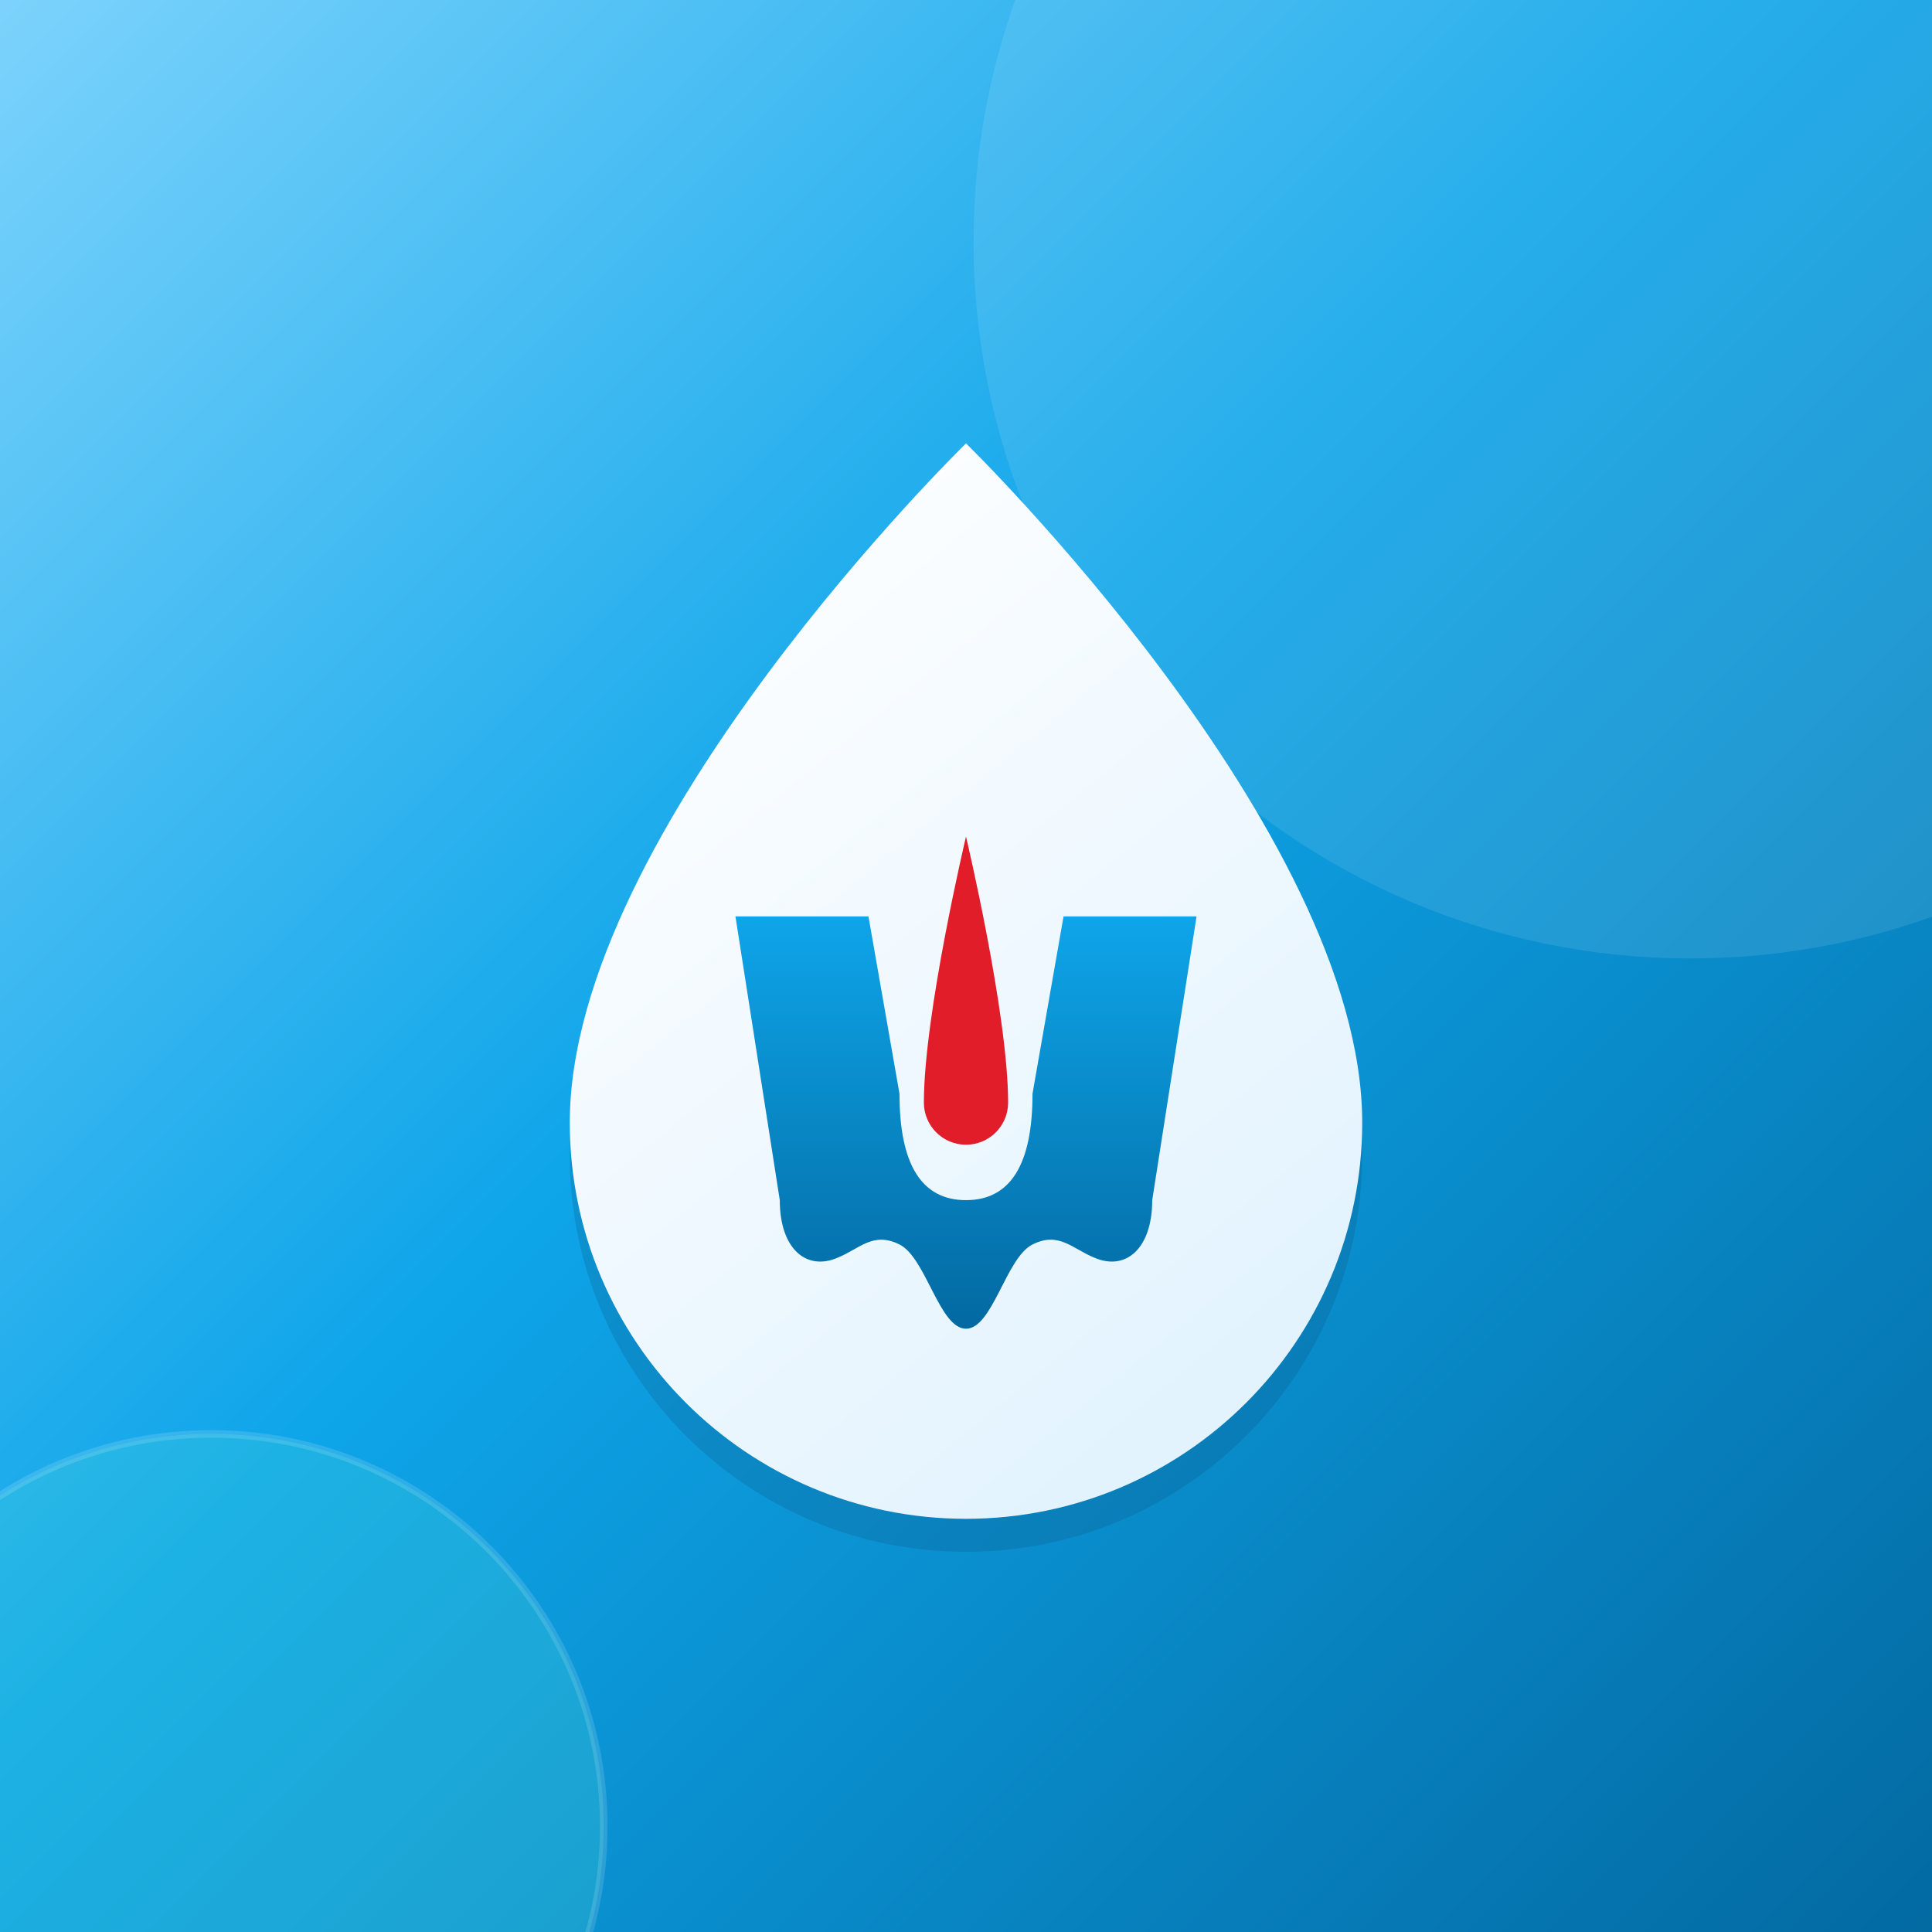
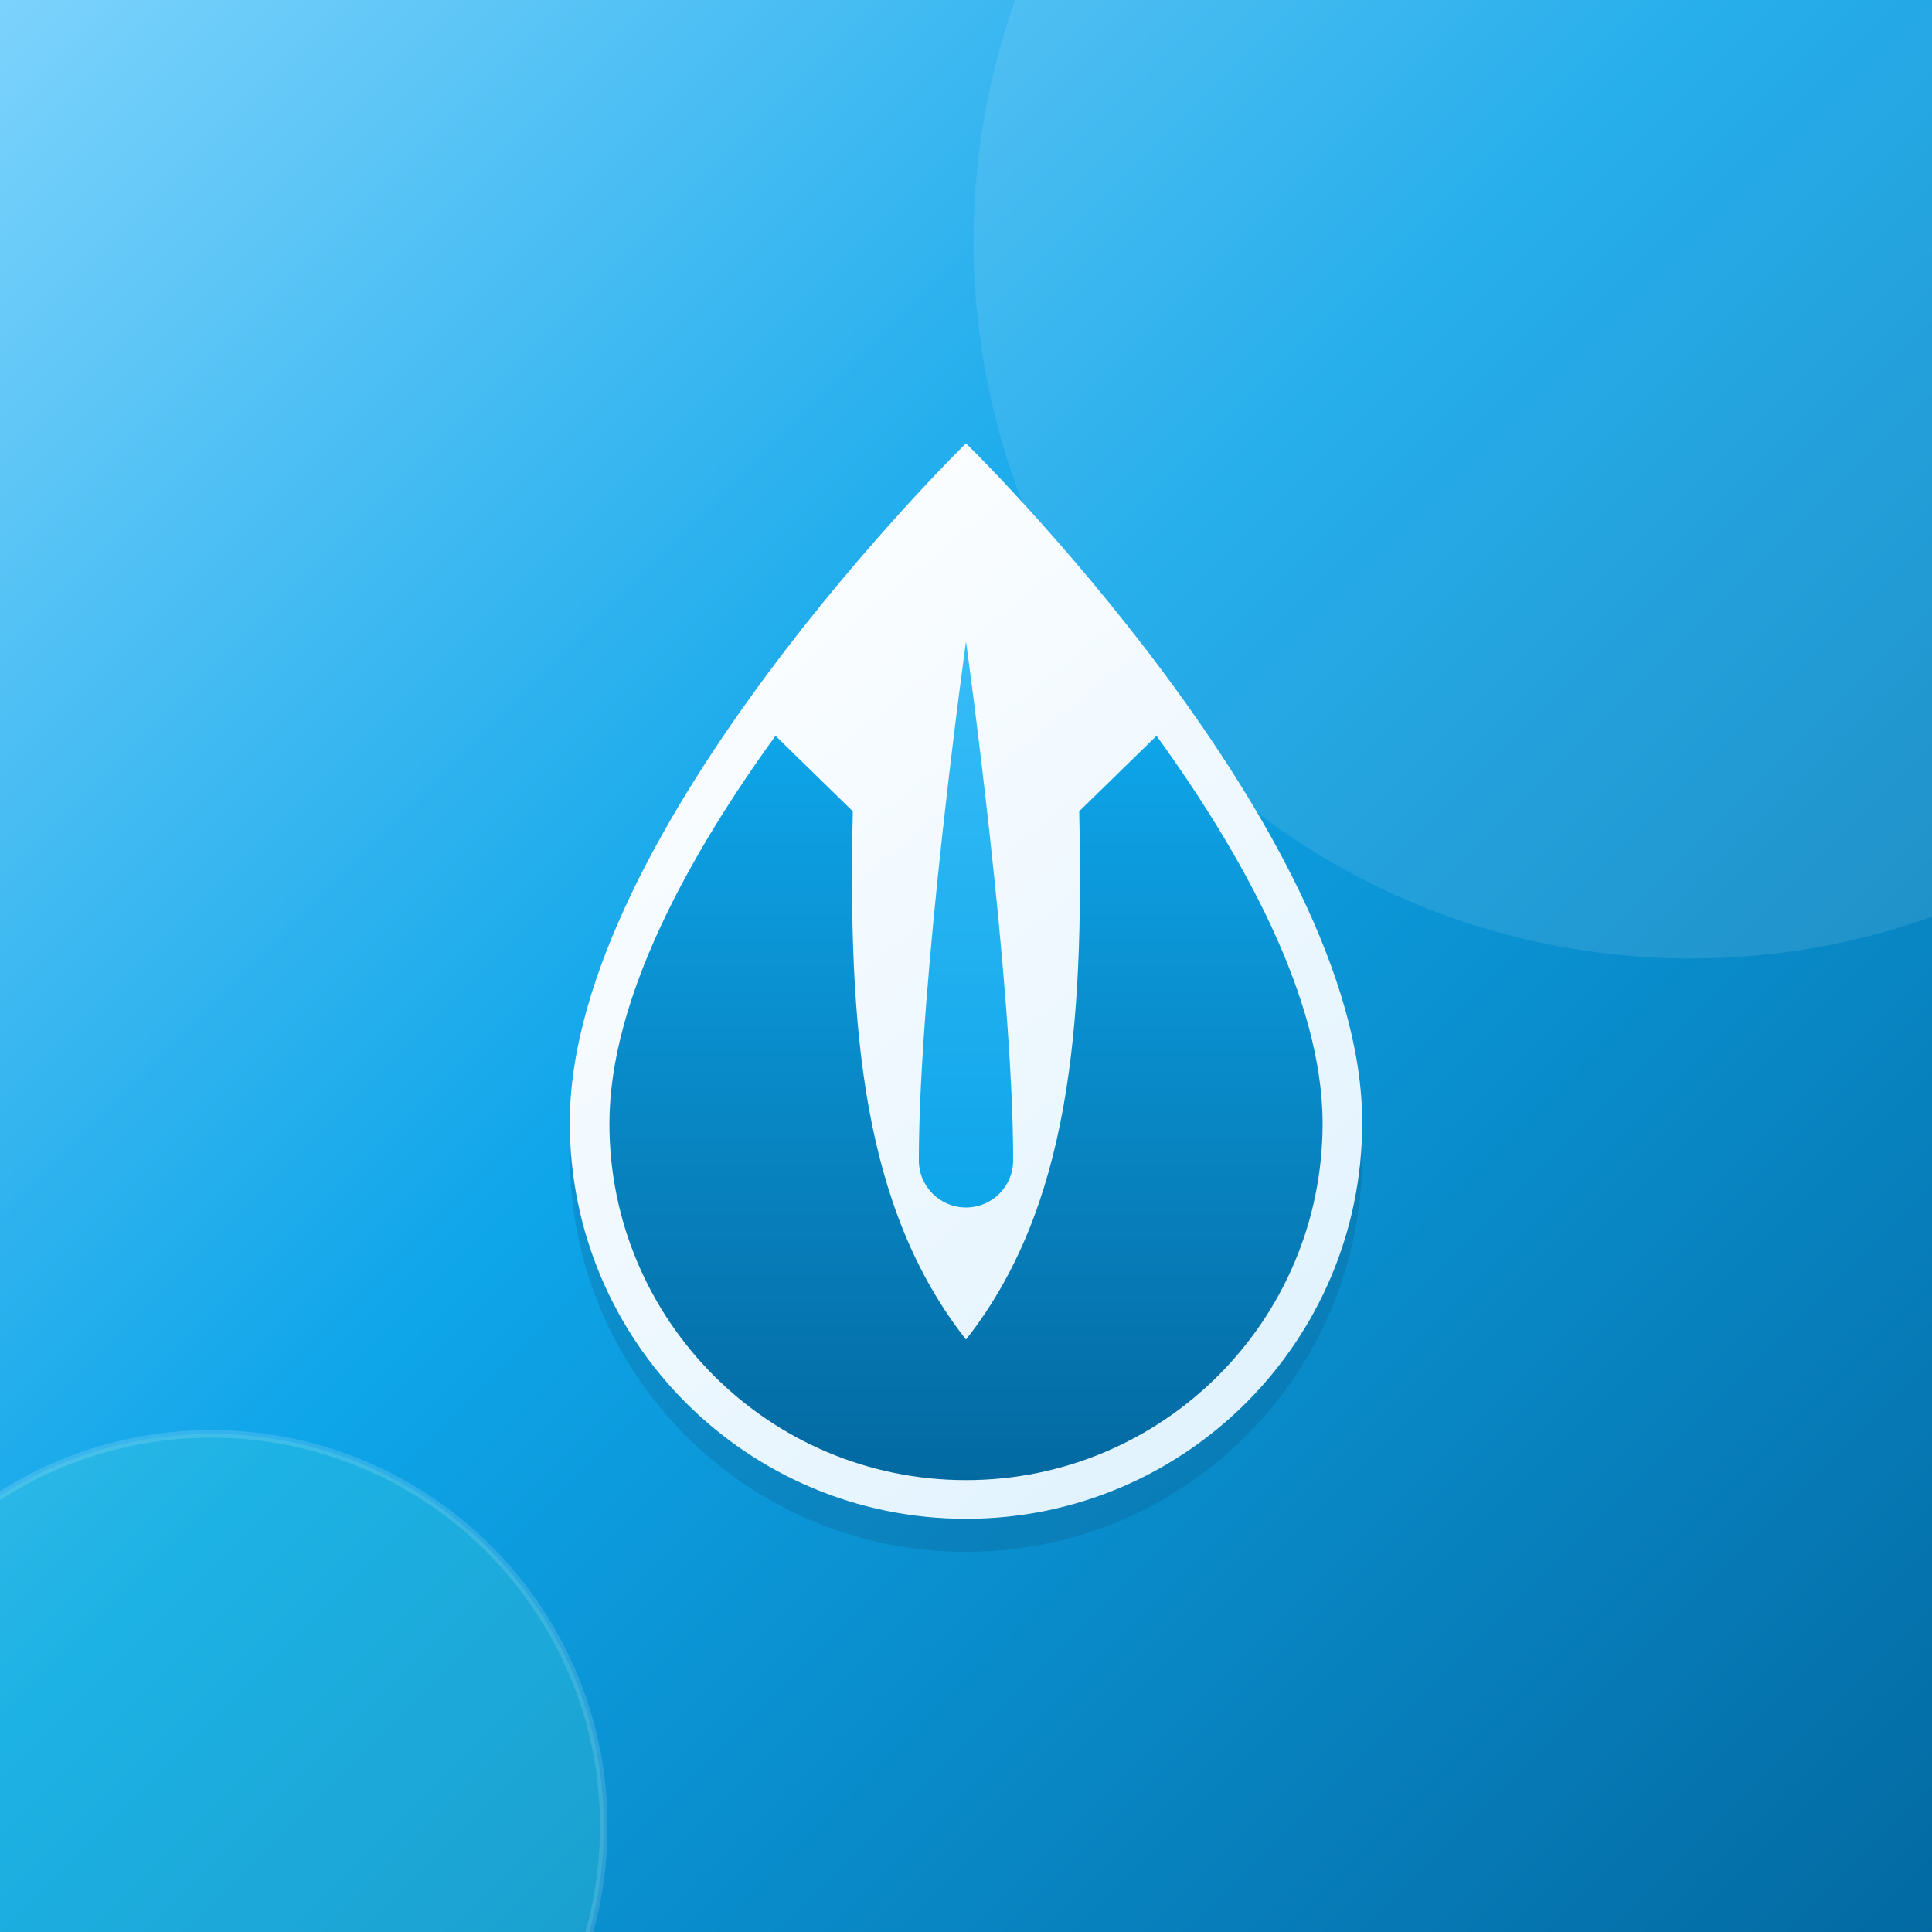
<svg xmlns="http://www.w3.org/2000/svg" viewBox="0 0 512 512" width="512" height="512" role="img" aria-label="MANA Wash Manager app icon">
  <defs>
    <linearGradient id="ic-bg" x1="0" y1="0" x2="1" y2="1">
      <stop offset="0" stop-color="#7DD3FC" />
      <stop offset="0.45" stop-color="#0EA5E9" />
      <stop offset="1" stop-color="#0369A1" />
    </linearGradient>
    <linearGradient id="ic-drop" x1="0.2" y1="0" x2="0.8" y2="1">
      <stop offset="0" stop-color="#FFFFFF" />
      <stop offset="1" stop-color="#E0F2FE" />
    </linearGradient>
-     <linearGradient id="ic-arms" x1="0" y1="0" x2="0" y2="1">
+     <linearGradient id="ic-shell" x1="0" y1="0" x2="0" y2="1">
      <stop offset="0" stop-color="#0EA5E9" />
      <stop offset="1" stop-color="#0369A1" />
+     </linearGradient>
+     <linearGradient id="ic-core" x1="0" y1="0" x2="0" y2="1">
+       <stop offset="0" stop-color="#38BDF8" />
+       <stop offset="1" stop-color="#0EA5E9" />
    </linearGradient>
  </defs>
  <rect width="512" height="512" fill="url(#ic-bg)" />
  <circle cx="448" cy="64" r="190" fill="#fff" fill-opacity="0.10" />
  <circle cx="56" cy="484" r="104" fill="#5EEAD4" fill-opacity="0.2" stroke="#fff" stroke-opacity="0.14" stroke-width="2" />
  <g transform="translate(96 100) scale(1.25)">
    <path d="M128 14C128 14 212 96 212 158A84 84 0 0 1 44 158C44 96 128 14 128 14Z" fill="#0C4A6E" fill-opacity="0.2" transform="translate(0 7)" />
    <path d="M128 14C128 14 212 96 212 158A84 84 0 0 1 44 158C44 96 128 14 128 14Z" fill="url(#ic-drop)" />
-     <path d="M79.12 114.28L88.52 174.44C88.52 184.78 94.16 189.48 100.74 186.66C105.44 184.78 108.26 181.02 113.9 183.84C119.54 186.66 122.36 201.7 128 201.7C133.64 201.7 136.46 186.66 142.1 183.84C147.74 181.02 150.56 184.78 155.26 186.66C161.84 189.48 167.48 184.78 167.48 174.44L176.88 114.28L148.68 114.28L142.1 151.88C142.1 166.92 137.4 174.44 128 174.44C118.6 174.44 113.9 166.92 113.9 151.88L107.32 114.28Z" fill="url(#ic-arms)" />
-     <path d="M128 97.36C128 97.36 119.07 134.96 119.07 153.76A8.93 8.93 0 0 0 136.93 153.76C136.93 134.96 128 97.36 128 97.36Z" fill="#E11D2A" />
+     <path d="M87.61 76C69.61 100.85 52.4 131.57 52.4 158.2A75.6 75.6 0 0 0 203.6 158.2C203.6 131.57 186.39 100.85 168.39 76L152 92C153 138 150 176 128 204C106 176 103 138 104 92Z" fill="url(#ic-shell)" />
+     <path d="M128 56C128 56 118 128 118 166A10 10 0 0 0 138 166C138 128 128 56 128 56Z" fill="url(#ic-core)" />
  </g>
</svg>
